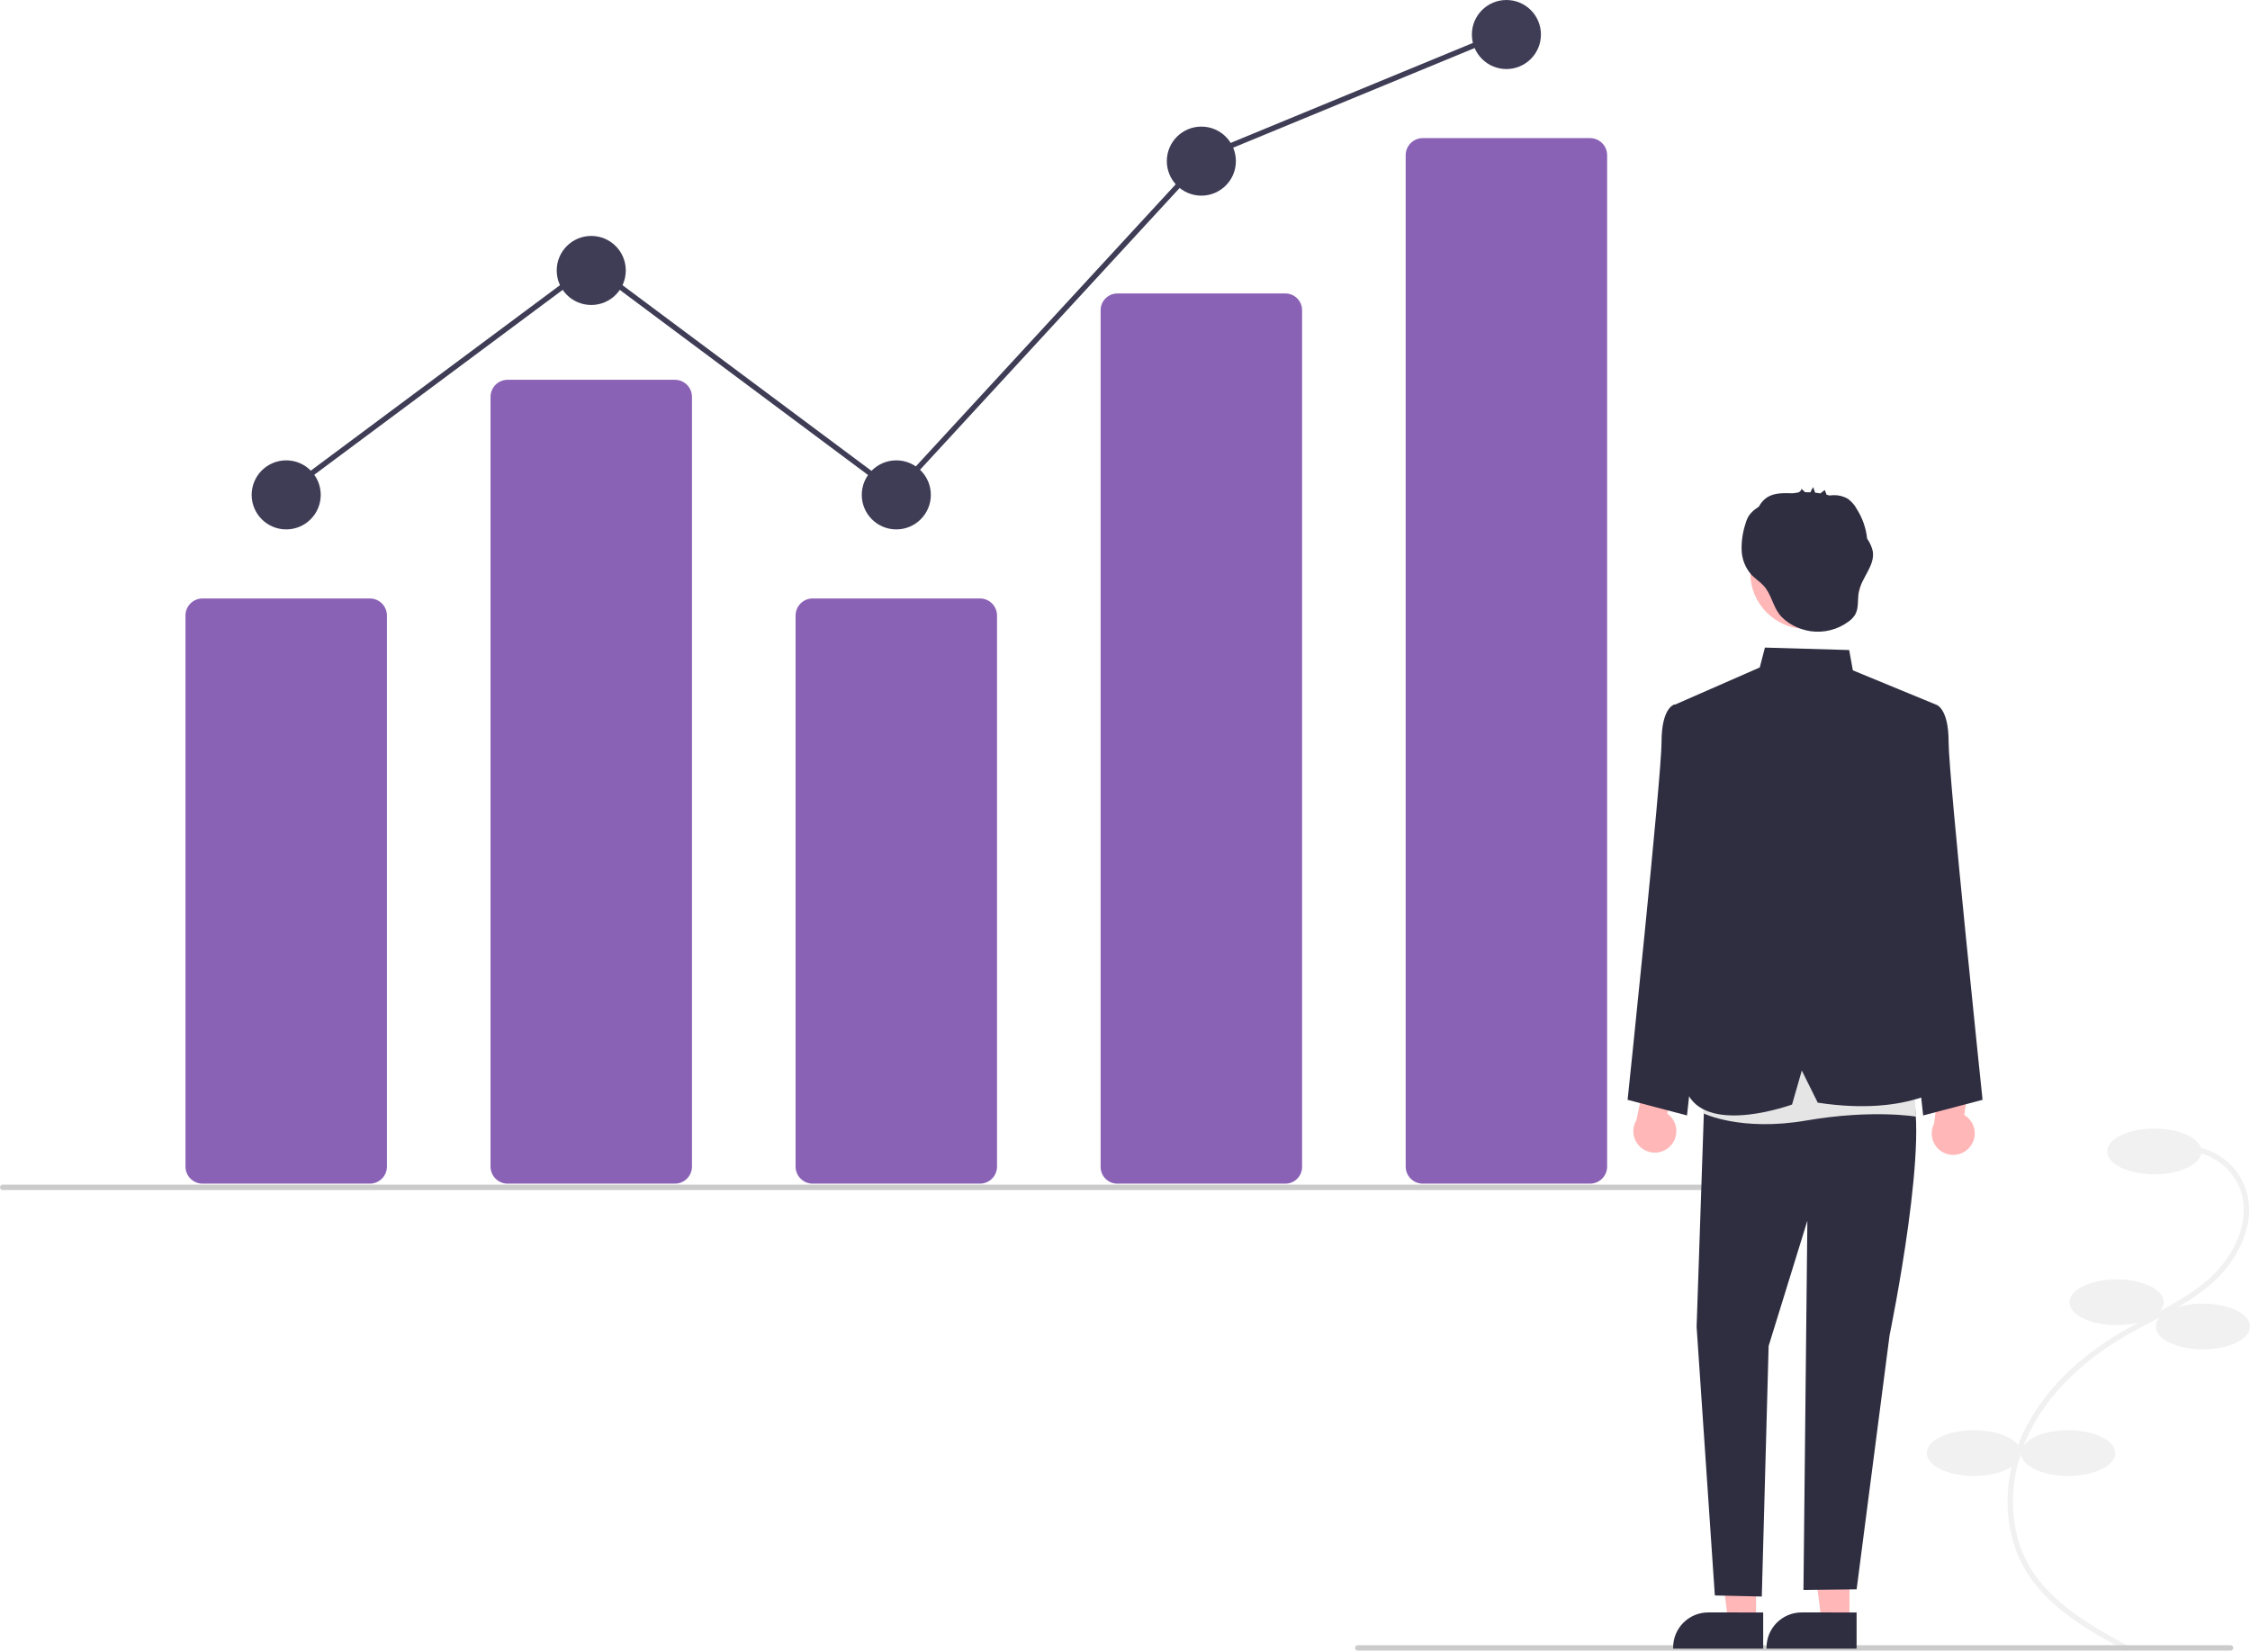
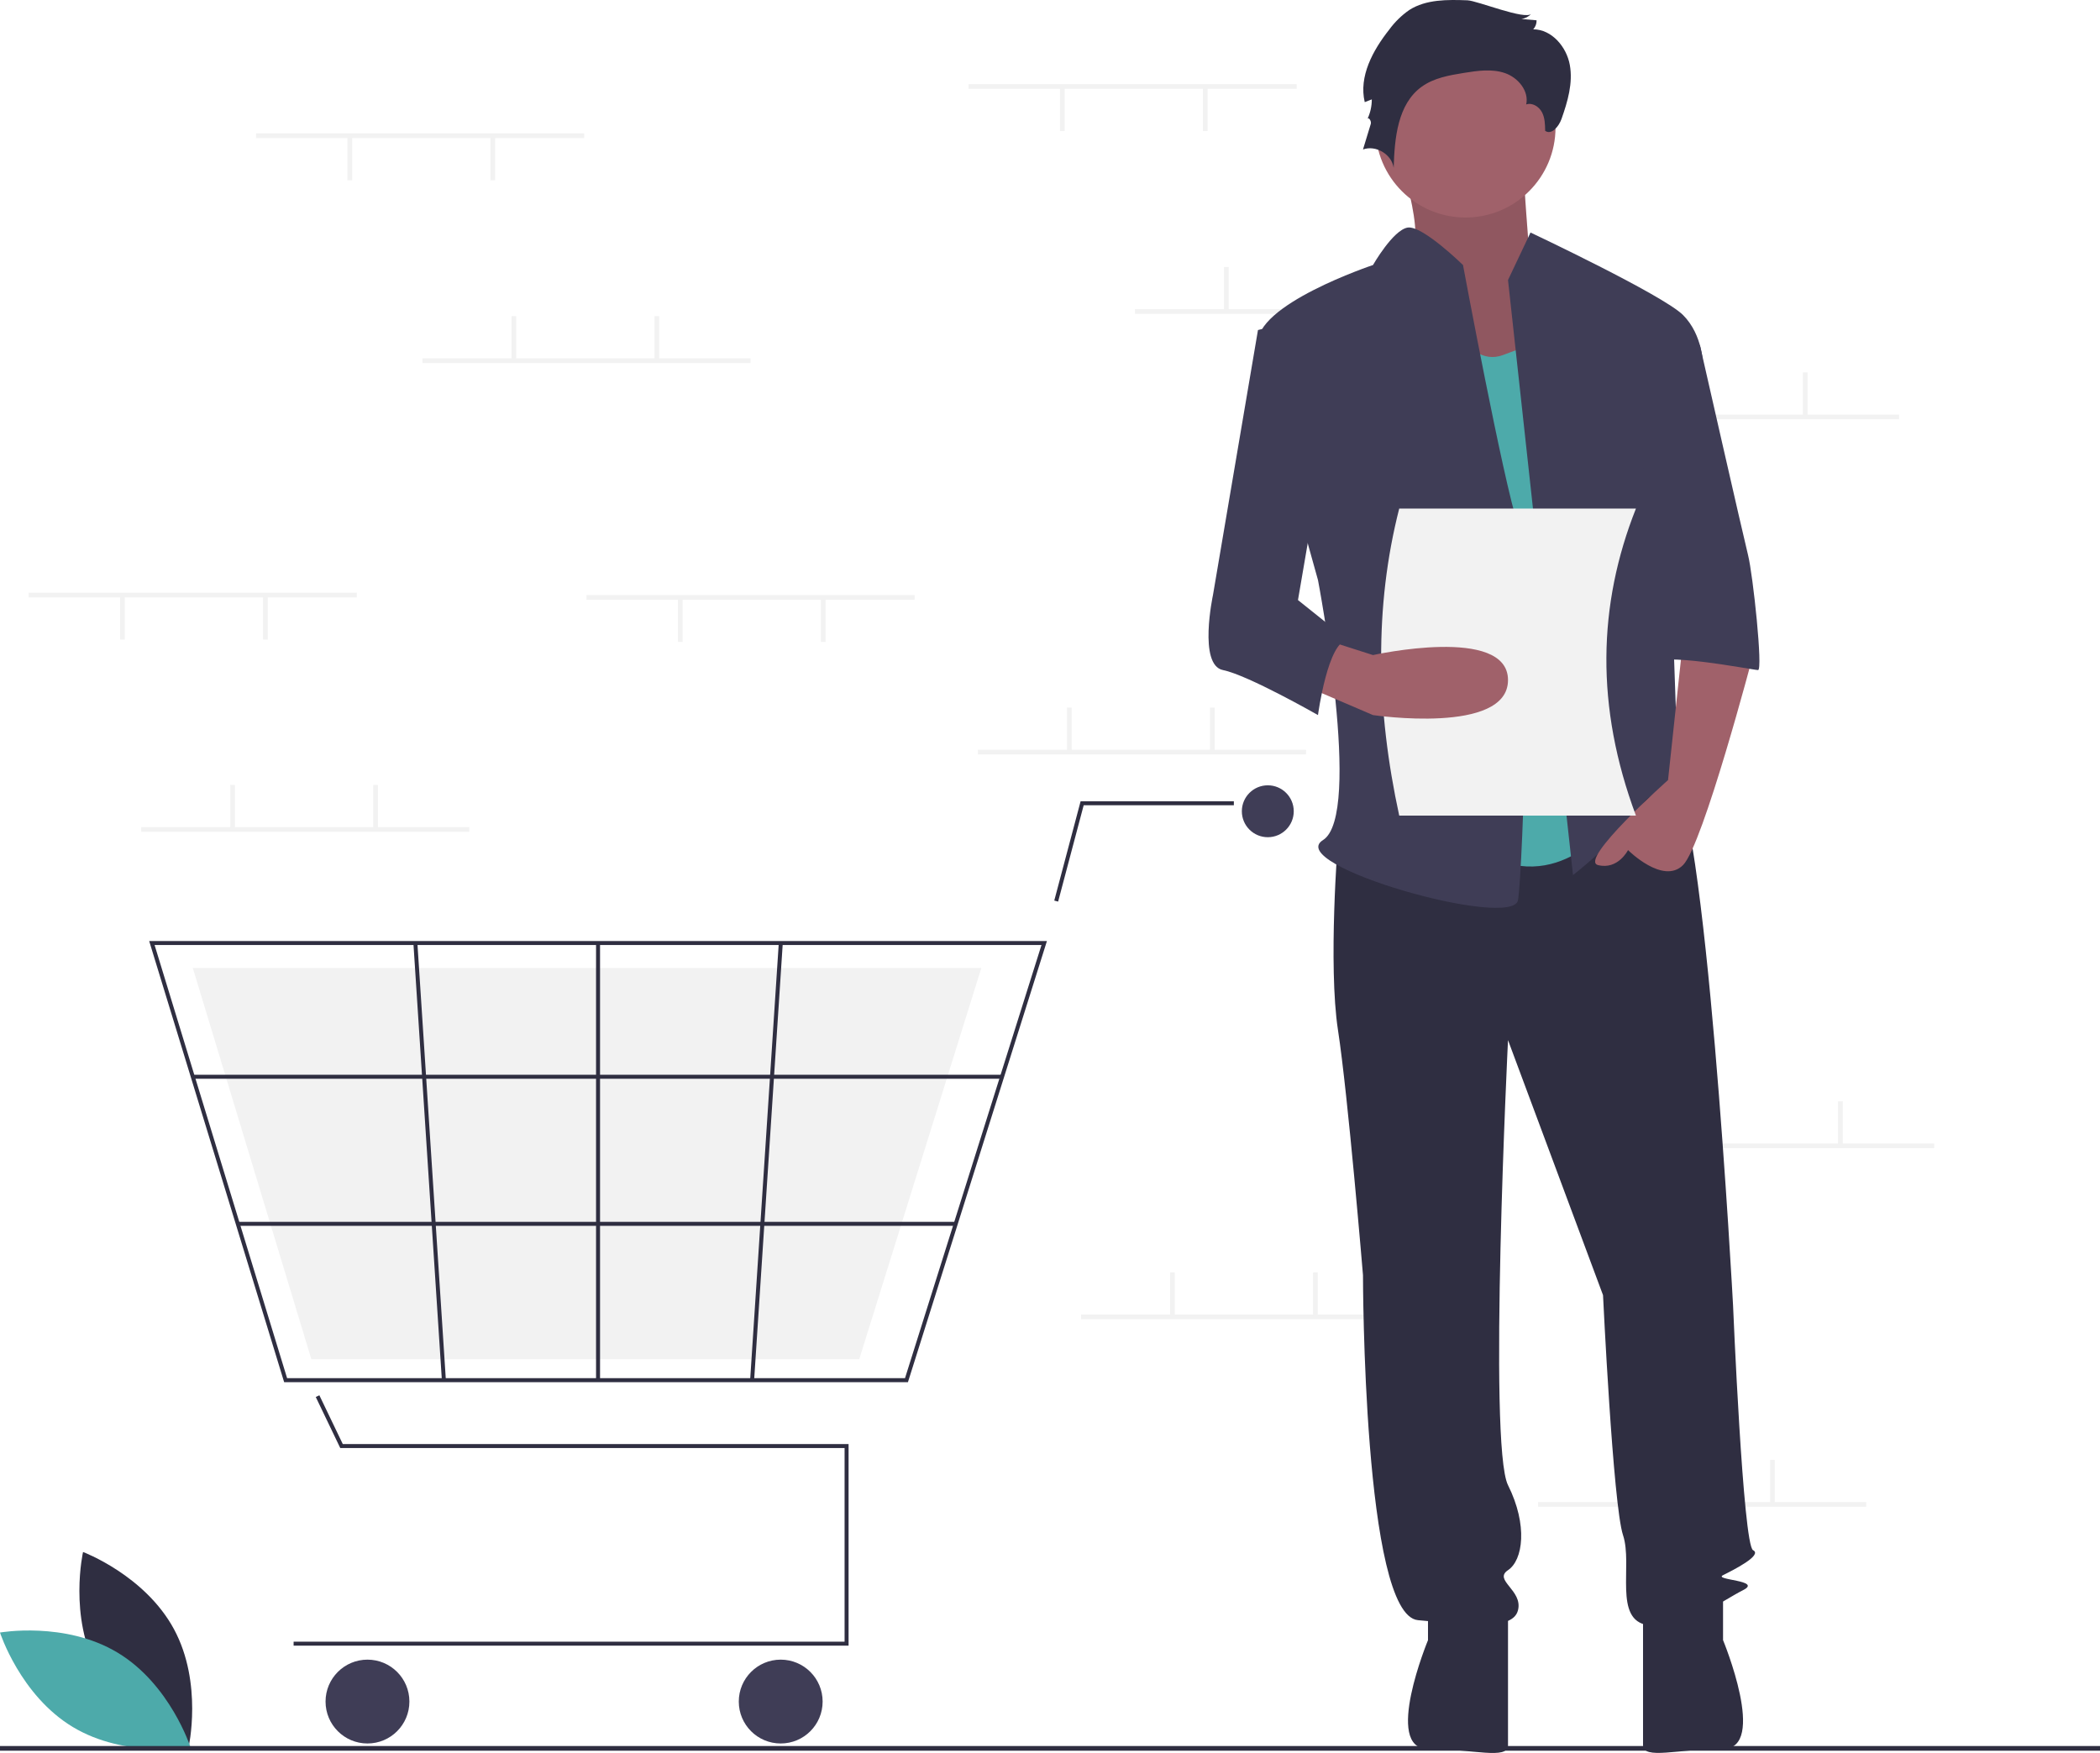
- <svg xmlns="http://www.w3.org/2000/svg" data-name="Layer 1" viewBox="0 0 835.213 613.098">
-   <path d="M970.8,754.84l.951-1.759c-12.753-6.897-28.626-15.481-36.916-29.567-8.172-13.886-8.356-32.743-.479-49.211,6.704-14.016,19.018-26.572,35.611-36.313,3.273-1.921,6.709-3.742,10.031-5.503,8.031-4.256,16.336-8.658,23.184-14.903,9.432-8.601,16.568-23.035,11.249-35.891a23.856,23.856,0,0,0-20.677-14.467l-.113,1.997a21.861,21.861,0,0,1,18.948,13.248c4.943,11.947-1.839,25.505-10.754,33.636-6.661,6.074-14.852,10.415-22.773,14.613-3.342,1.771-6.797,3.603-10.108,5.546-16.938,9.943-29.526,22.798-36.403,37.174-8.16,17.061-7.946,36.637.559,51.089C941.685,739.095,957.828,747.826,970.8,754.84Z" transform="translate(-181.3664 -141.7423)" fill="#f1f1f1" />
-   <ellipse cx="799.713" cy="427.525" rx="17.5" ry="8.5" fill="#f1f1f1" />
-   <ellipse cx="785.713" cy="483.525" rx="17.5" ry="8.5" fill="#f1f1f1" />
-   <ellipse cx="817.713" cy="492.525" rx="17.5" ry="8.5" fill="#f1f1f1" />
-   <ellipse cx="767.713" cy="539.525" rx="17.5" ry="8.5" fill="#f1f1f1" />
-   <ellipse cx="732.713" cy="539.525" rx="17.5" ry="8.5" fill="#f1f1f1" />
-   <path d="M318.653,581.226H256.558a6.349,6.349,0,0,1-6.342-6.342V370.286a6.349,6.349,0,0,1,6.342-6.342h62.095a6.349,6.349,0,0,1,6.342,6.342V574.884A6.349,6.349,0,0,1,318.653,581.226Z" transform="translate(-181.3664 -141.7423)" fill="#8a62b5" />
-   <path d="M431.89,581.226H369.795a6.349,6.349,0,0,1-6.342-6.342V289.097a6.349,6.349,0,0,1,6.342-6.342h62.095a6.349,6.349,0,0,1,6.342,6.342V574.884A6.349,6.349,0,0,1,431.89,581.226Z" transform="translate(-181.3664 -141.7423)" fill="#8a62b5" />
-   <path d="M545.128,581.226H483.033a6.349,6.349,0,0,1-6.342-6.342V370.286a6.349,6.349,0,0,1,6.342-6.342h62.095a6.349,6.349,0,0,1,6.342,6.342V574.884A6.349,6.349,0,0,1,545.128,581.226Z" transform="translate(-181.3664 -141.7423)" fill="#8a62b5" />
-   <path d="M658.365,581.226H596.27a6.211,6.211,0,0,1-6.342-6.055V256.761a6.211,6.211,0,0,1,6.342-6.055h62.095a6.211,6.211,0,0,1,6.342,6.055V575.171A6.211,6.211,0,0,1,658.365,581.226Z" transform="translate(-181.3664 -141.7423)" fill="#8a62b5" />
-   <path d="M771.603,581.226H709.508a6.349,6.349,0,0,1-6.342-6.342V199.362a6.349,6.349,0,0,1,6.342-6.342h62.095a6.349,6.349,0,0,1,6.342,6.342V574.884A6.349,6.349,0,0,1,771.603,581.226Z" transform="translate(-181.3664 -141.7423)" fill="#8a62b5" />
-   <circle cx="106.239" cy="183.744" r="12.819" fill="#3f3d56" />
-   <circle cx="219.476" cy="100.418" r="12.819" fill="#3f3d56" />
-   <circle cx="332.714" cy="183.744" r="12.819" fill="#3f3d56" />
-   <circle cx="445.951" cy="59.824" r="12.819" fill="#3f3d56" />
-   <circle cx="559.189" cy="12.819" r="12.819" fill="#3f3d56" />
-   <path d="M844.366,583.607h-662a1,1,0,1,1,0-2h662a1,1,0,0,1,0,2Z" transform="translate(-181.3664 -141.7423)" fill="#cbcbcb" />
-   <path d="M1009.366,754.607h-324a1,1,0,0,1,0-2h324a1,1,0,0,1,0,2Z" transform="translate(-181.3664 -141.7423)" fill="#cbcbcb" />
-   <path d="M801.302,567.353a7.93,7.93,0,0,0-1.034-12.116l3.932-17.69-10.167-5.011-5.201,25.059a7.973,7.973,0,0,0,12.471,9.757Z" transform="translate(-181.3664 -141.7423)" fill="#ffb7b7" />
-   <path d="M912.485,567.741a7.93,7.93,0,0,0-1.969-11.999l2.551-17.941-10.524-4.21-3.247,25.386a7.973,7.973,0,0,0,13.189,8.763Z" transform="translate(-181.3664 -141.7423)" fill="#ffb7b7" />
-   <polygon points="651.862 602.078 641.494 602.077 636.562 562.087 651.864 562.088 651.862 602.078" fill="#ffb7b7" />
-   <path d="M835.873,753.87l-33.43-.001v-.423a13.013,13.013,0,0,1,13.012-13.012h.001l20.418.001Z" transform="translate(-181.3664 -141.7423)" fill="#2f2e41" />
-   <polygon points="686.535 602.078 676.167 602.077 671.235 562.087 686.537 562.088 686.535 602.078" fill="#ffb7b7" />
-   <path d="M870.546,753.87l-33.43-.001v-.423a13.013,13.013,0,0,1,13.012-13.012h.001l20.418.001Z" transform="translate(-181.3664 -141.7423)" fill="#2f2e41" />
-   <path d="M888.777,407.372l11.18-4.034s4.745,1.008,4.745,13.876,12.602,132.882,12.602,132.882l-22.054,5.807L882.784,442.04Z" transform="translate(-181.3664 -141.7423)" fill="#2f2e41" />
-   <path d="M814.07,407.372l-11.18-4.034s-4.745,1.008-4.745,13.876-12.602,132.882-12.602,132.882l22.054,5.807L820.063,442.04Z" transform="translate(-181.3664 -141.7423)" fill="#2f2e41" />
-   <path d="M814.214,544.249,811.158,634.401l6.766,99.724,17.432.403,2.537-93.025,14.377-46.512-1.45,137.092,19.739-.236,12.226-94.318s16.145-78.057,7.192-93.279l-41.232-13.711Z" transform="translate(-181.3664 -141.7423)" fill="#2f2e41" />
-   <path d="M814.55,533.386l-.995,21.687s13.911,6.923,38.364,2.706,40.706-1.437,40.706-1.437l-1.877-27.646Z" transform="translate(-181.3664 -141.7423)" fill="#e5e5e5" />
-   <path d="M802.446,403.658l32.154-14.09,1.918-7.38,31.28.906,1.352,7.539,30.808,12.704L886.383,450.535l1.392,33.202,16.926,60.512s-14.277,12.125-48.577,6.908L850.206,539.232l-3.62,12.612s-30.077,11.064-38.413-3.339L814.214,444.459Z" transform="translate(-181.3664 -141.7423)" fill="#2f2e41" />
-   <circle cx="670.507" cy="212.744" r="20.771" fill="#ffb7b7" />
-   <path d="M876.553,346.437a12.65,12.65,0,0,0-2.099-4.69,25.34,25.34,0,0,0-3.783-10.913,11.45,11.45,0,0,0-3.389-3.912,10.004,10.004,0,0,0-5.332-1.329c-.339-.006-.947.097-1.496.122-.351-.109-.705-.206-1.06-.297-.207-.461-.618-1.804-.732-1.713l-1.547,1.229c-.654-.114-1.312-.202-1.972-.272q-.36-1.028-.721-2.056a14.089,14.089,0,0,0-1.022,1.921q-.985-.048-1.972-.034l-1.315-1.263a1.855,1.855,0,0,1-1.451,1.421c-.605.062-1.208.143-1.808.24-.049-0-.098,0-.146-.001-3.239-.081-6.723-.226-9.431,1.552a9.293,9.293,0,0,0-3.002,3.408c-.332.225-.664.449-.986.688a10.78,10.78,0,0,0-2.778,2.754,11.677,11.677,0,0,0-1.229,2.978,28.551,28.551,0,0,0-1.415,9.754,14.476,14.476,0,0,0,3.558,9.034c1.389,1.492,3.155,2.594,4.545,4.085,2.864,3.069,3.401,7.35,5.85,10.597,2.591,3.435,7.319,5.695,11.472,6.343a19.163,19.163,0,0,0,14.275-3.56,8.832,8.832,0,0,0,2.431-2.548c1.441-2.493.83-5.627,1.366-8.456C872.367,356.214,877.428,351.763,876.553,346.437Z" transform="translate(-181.3664 -141.7423)" fill="#2f2e41" />
-   <polygon points="105.555 184.546 104.361 182.942 219.477 97.239 332.348 181.429 446.764 57.205 446.969 57.121 558.009 11.292 558.772 13.141 447.936 58.885 332.597 184.11 219.476 99.733 105.555 184.546" fill="#3f3d56" />
+ <svg xmlns="http://www.w3.org/2000/svg" data-name="Layer 1" viewBox="0 0 896 747.971">
+   <path d="M193.634,788.752c12.428,23.049,38.806,32.944,38.806,32.944s6.227-27.475-6.201-50.524-38.806-32.944-38.806-32.944S181.206,765.703,193.634,788.752Z" transform="translate(-152 -76.01429)" fill="#2f2e41" />
+   <path d="M202.177,781.169c22.438,13.5,31.08,40.314,31.08,40.314s-27.738,4.927-50.177-8.573S152,772.596,152,772.596,179.738,767.67,202.177,781.169Z" transform="translate(-152 -76.01429)" fill="#4daaaa" />
+   <rect x="413.248" y="35.908" width="140" height="2" fill="#f2f2f2" />
+   <rect x="513.249" y="37.408" width="2" height="18.5" fill="#f2f2f2" />
+   <rect x="452.248" y="37.408" width="2" height="18.5" fill="#f2f2f2" />
+   <rect x="484.248" y="131.908" width="140" height="2" fill="#f2f2f2" />
+   <rect x="522.249" y="113.908" width="2" height="18.5" fill="#f2f2f2" />
+   <rect x="583.249" y="113.908" width="2" height="18.5" fill="#f2f2f2" />
+   <rect x="670.249" y="176.908" width="140" height="2" fill="#f2f2f2" />
+   <rect x="708.249" y="158.908" width="2" height="18.5" fill="#f2f2f2" />
+   <rect x="769.249" y="158.908" width="2" height="18.5" fill="#f2f2f2" />
+   <rect x="656.249" y="640.908" width="140" height="2" fill="#f2f2f2" />
+   <rect x="694.249" y="622.908" width="2" height="18.5" fill="#f2f2f2" />
+   <rect x="755.249" y="622.908" width="2" height="18.5" fill="#f2f2f2" />
+   <rect x="417.248" y="319.908" width="140" height="2" fill="#f2f2f2" />
+   <rect x="455.248" y="301.908" width="2" height="18.5" fill="#f2f2f2" />
+   <rect x="516.249" y="301.908" width="2" height="18.5" fill="#f2f2f2" />
+   <rect x="461.248" y="560.908" width="140" height="2" fill="#f2f2f2" />
+   <rect x="499.248" y="542.908" width="2" height="18.5" fill="#f2f2f2" />
+   <rect x="560.249" y="542.908" width="2" height="18.5" fill="#f2f2f2" />
+   <rect x="685.249" y="487.908" width="140" height="2" fill="#f2f2f2" />
+   <rect x="723.249" y="469.908" width="2" height="18.5" fill="#f2f2f2" />
+   <rect x="784.249" y="469.908" width="2" height="18.5" fill="#f2f2f2" />
+   <polygon points="362.06 702.184 125.274 702.184 125.274 700.481 360.356 700.481 360.356 617.861 145.18 617.861 134.727 596.084 136.263 595.347 146.252 616.157 362.06 616.157 362.06 702.184" fill="#2f2e41" />
+   <circle cx="156.789" cy="726.033" r="17.887" fill="#3f3d56" />
+   <circle cx="333.101" cy="726.033" r="17.887" fill="#3f3d56" />
+   <circle cx="540.927" cy="346.153" r="11.073" fill="#3f3d56" />
+   <path d="M539.385,665.767H273.237L215.648,477.531H598.693l-.349,1.108Zm-264.889-1.704H538.136l58.234-184.83H217.951Z" transform="translate(-152 -76.01429)" fill="#2f2e41" />
+   <polygon points="366.61 579.958 132.842 579.958 82.26 413.015 418.701 413.015 418.395 413.998 366.61 579.958" fill="#f2f2f2" />
+   <polygon points="451.465 384.7 449.818 384.263 461.059 341.894 526.448 341.894 526.448 343.598 462.37 343.598 451.465 384.7" fill="#2f2e41" />
+   <rect x="82.258" y="458.584" width="345.293" height="1.704" fill="#2f2e41" />
+   <rect x="101.459" y="521.344" width="306.319" height="1.704" fill="#2f2e41" />
+   <rect x="254.314" y="402.368" width="1.704" height="186.533" fill="#2f2e41" />
+   <rect x="385.557" y="570.797" width="186.929" height="1.704" transform="translate(-274.7392 936.235) rotate(-86.24919)" fill="#2f2e41" />
+   <rect x="334.457" y="478.185" width="1.704" height="186.929" transform="translate(-188.4687 -52.99638) rotate(-3.729)" fill="#2f2e41" />
+   <rect y="745" width="896" height="2" fill="#2f2e41" />
+   <path d="M747.411,137.89s14.618,41.606,5.622,48.007S783.394,244.573,783.394,244.573l47.229-12.802-25.863-43.74s-3.373-43.74-3.373-50.141S747.411,137.89,747.411,137.89Z" transform="translate(-152 -76.01429)" fill="#a0616a" />
+   <path d="M747.411,137.89s14.618,41.606,5.622,48.007S783.394,244.573,783.394,244.573l47.229-12.802-25.863-43.74s-3.373-43.74-3.373-50.141S747.411,137.89,747.411,137.89Z" transform="translate(-152 -76.01429)" opacity="0.1" />
+   <path d="M722.874,434.468s-4.267,53.341,0,81.079,10.668,104.549,10.668,104.549,0,145.089,23.47,147.222,40.539,4.267,42.673-4.267-10.668-12.802-4.267-17.069,8.535-19.203,0-36.272,0-189.895,0-189.895l40.539,108.816s4.267,89.614,8.535,102.415-4.267,36.272,10.668,38.406,32.005-10.668,40.539-14.936-12.802-4.267-8.535-6.401,17.069-8.535,12.802-10.668-8.535-104.549-8.535-104.549S879.697,414.199,864.762,405.664s-24.537,6.166-24.537,6.166Z" transform="translate(-152 -76.01429)" fill="#2f2e41" />
+   <path d="M761.279,758.784v17.069s-19.203,46.399,0,46.399,34.138,4.808,34.138-1.593V763.051Z" transform="translate(-152 -76.01429)" fill="#2f2e41" />
+   <path d="M887.165,758.754v17.069s19.203,46.399,0,46.399-34.138,4.808-34.138-1.593V763.021Z" transform="translate(-152 -76.01429)" fill="#2f2e41" />
+   <circle cx="625.282" cy="54.408" r="38.406" fill="#a0616a" />
+   <path d="M765.547,201.9s10.668,32.005,27.738,25.604l17.069-6.401L840.225,425.934s-23.47,34.138-57.609,12.802S765.547,201.9,765.547,201.9Z" transform="translate(-152 -76.01429)" fill="#4daaaa" />
+   <path d="M795.418,195.499l9.601-20.27s56.542,26.671,65.076,35.205,8.535,21.337,8.535,21.337l-14.936,53.341s4.267,117.351,4.267,121.618,14.936,27.738,4.267,19.203-12.802-17.069-21.337-4.267-27.738,27.738-27.738,27.738Z" transform="translate(-152 -76.01429)" fill="#3f3d56" />
+   <path d="M870.096,349.122l-6.401,59.742s-38.406,34.138-29.871,36.272,12.802-6.401,12.802-6.401,14.936,14.936,23.47,6.401S899.967,355.523,899.967,355.523Z" transform="translate(-152 -76.01429)" fill="#a0616a" />
+   <path d="M778.1,76.144c-8.514-.304-17.625-.455-24.804,4.133a36.313,36.313,0,0,0-8.572,8.392c-6.992,8.838-13.033,19.959-10.436,30.925l3.016-1.176a19.751,19.751,0,0,1-1.905,8.463c.425-1.235,1.847.762,1.466,2.011L733.543,139.792c5.462-2.002,12.257,2.052,13.088,7.81.38-12.661,1.693-27.18,11.964-34.593,5.18-3.739,11.735-4.88,18.042-5.894,5.818-.935,11.918-1.827,17.491.089s10.319,7.615,9.055,13.371c2.57-.885,5.444.906,6.713,3.309s1.337,5.237,1.375,7.955c2.739,1.936,5.856-1.908,6.973-5.071,2.62-7.424,4.949-15.327,3.538-23.073s-7.723-15.148-15.596-15.174a5.467,5.467,0,0,0,1.422-3.849l-6.489-.548a7.172,7.172,0,0,0,4.286-2.26C802.798,84.731,782.313,76.295,778.1,76.144Z" transform="translate(-152 -76.01429)" fill="#2f2e41" />
+   <path d="M776.215,189.098s-17.369-17.021-23.62-15.978S737.809,189.098,737.809,189.098s-51.208,17.069-49.074,34.138S714.339,323.518,714.339,323.518s19.203,100.282,2.134,110.95,81.079,38.406,83.213,25.604,6.401-140.821,0-160.024S776.215,189.098,776.215,189.098Z" transform="translate(-152 -76.01429)" fill="#3f3d56" />
+   <path d="M850.893,223.236h26.383S895.7,304.315,897.833,312.85s6.401,49.074,4.267,49.074-44.807-8.535-44.807-2.134Z" transform="translate(-152 -76.01429)" fill="#3f3d56" />
+   <path d="M850,424.014H749c-9.856-45.34-10.68-89.146,0-131H850C833.701,334.115,832.682,377.621,850,424.014Z" transform="translate(-152 -76.01429)" fill="#f2f2f2" />
+   <path d="M707.938,368.325,737.809,381.127s57.609,8.535,57.609-14.936-57.609-10.668-57.609-10.668L718.605,349.383Z" transform="translate(-152 -76.01429)" fill="#a0616a" />
+   <path d="M714.339,210.435l-25.604,6.401L669.532,329.919s-6.401,29.871,4.267,32.005S714.339,381.127,714.339,381.127s4.267-32.005,12.802-32.005L705.804,332.053,718.606,257.375Z" transform="translate(-152 -76.01429)" fill="#3f3d56" />
+   <rect x="60.248" y="352.908" width="140" height="2" fill="#f2f2f2" />
+   <rect x="98.249" y="334.908" width="2" height="18.5" fill="#f2f2f2" />
+   <rect x="159.249" y="334.908" width="2" height="18.5" fill="#f2f2f2" />
+   <rect x="109.249" y="56.908" width="140" height="2" fill="#f2f2f2" />
+   <rect x="209.249" y="58.408" width="2" height="18.5" fill="#f2f2f2" />
+   <rect x="148.249" y="58.408" width="2" height="18.5" fill="#f2f2f2" />
+   <rect x="250.249" y="253.908" width="140" height="2" fill="#f2f2f2" />
+   <rect x="350.248" y="255.408" width="2" height="18.5" fill="#f2f2f2" />
+   <rect x="289.248" y="255.408" width="2" height="18.5" fill="#f2f2f2" />
+   <rect x="12.248" y="252.908" width="140" height="2" fill="#f2f2f2" />
+   <rect x="112.249" y="254.408" width="2" height="18.5" fill="#f2f2f2" />
+   <rect x="51.248" y="254.408" width="2" height="18.5" fill="#f2f2f2" />
+   <rect x="180.249" y="152.908" width="140" height="2" fill="#f2f2f2" />
+   <rect x="218.249" y="134.908" width="2" height="18.5" fill="#f2f2f2" />
+   <rect x="279.248" y="134.908" width="2" height="18.5" fill="#f2f2f2" />
</svg>
